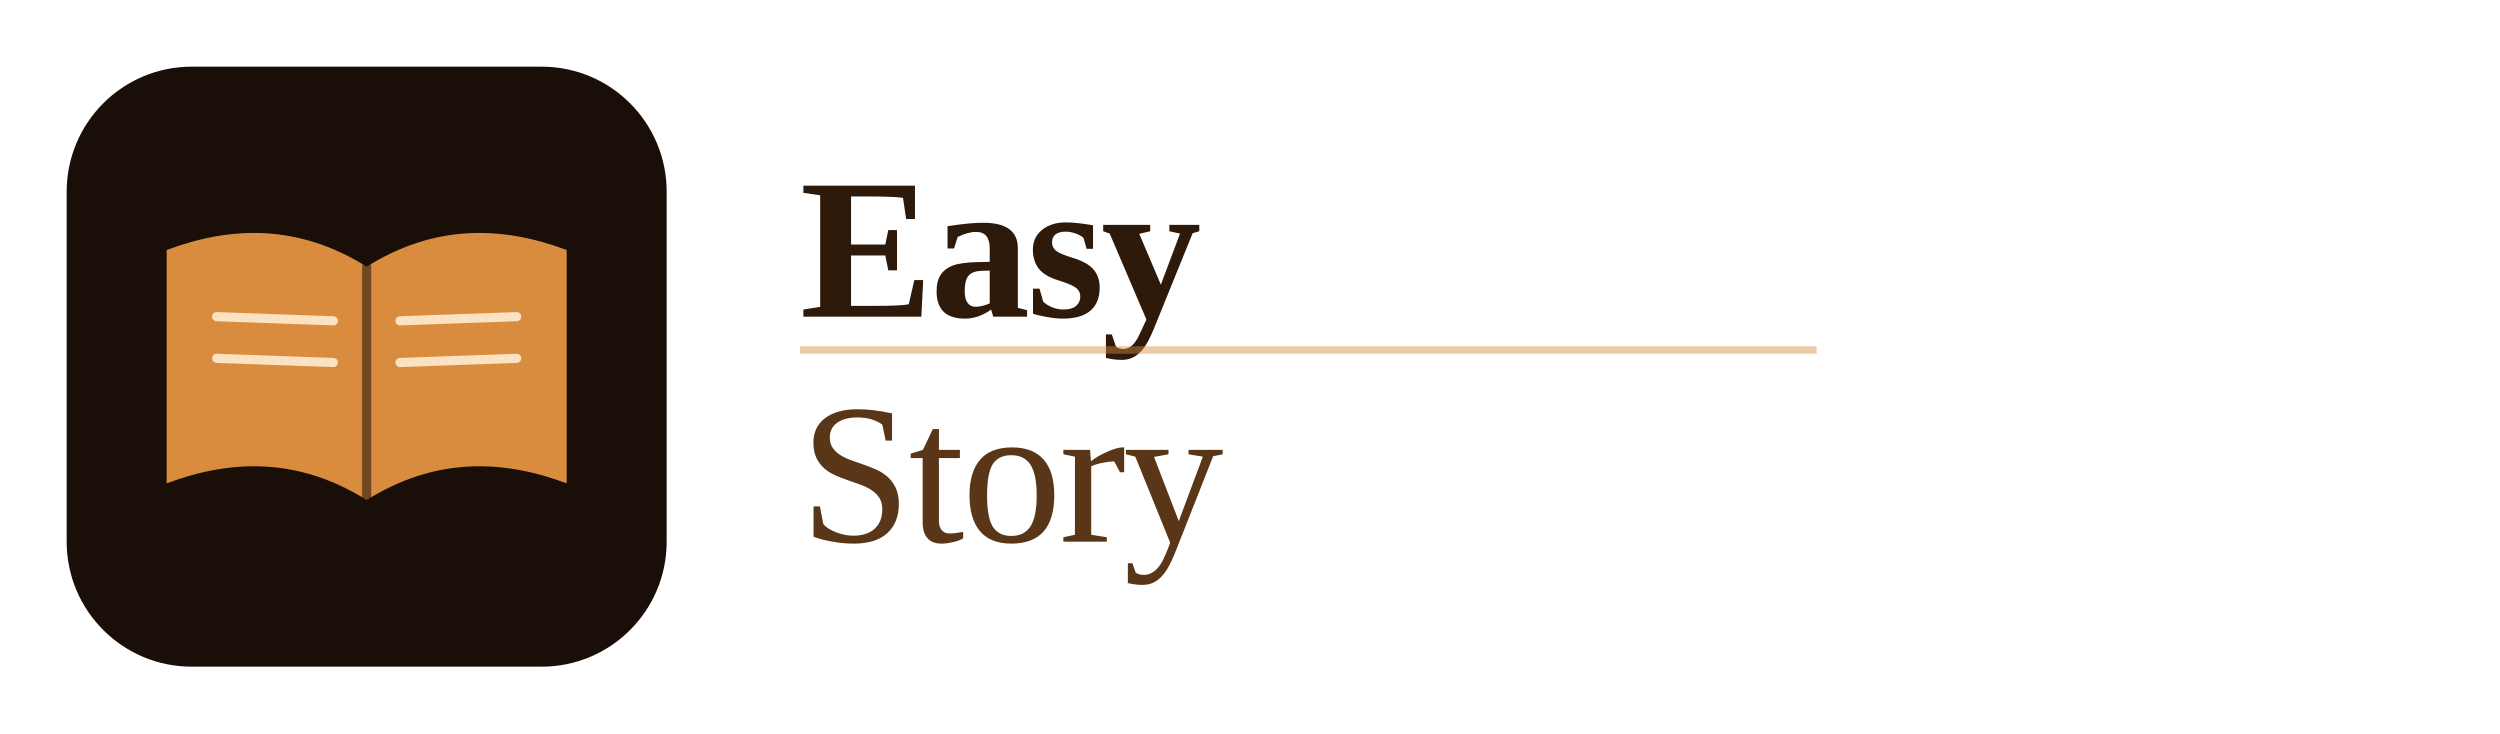
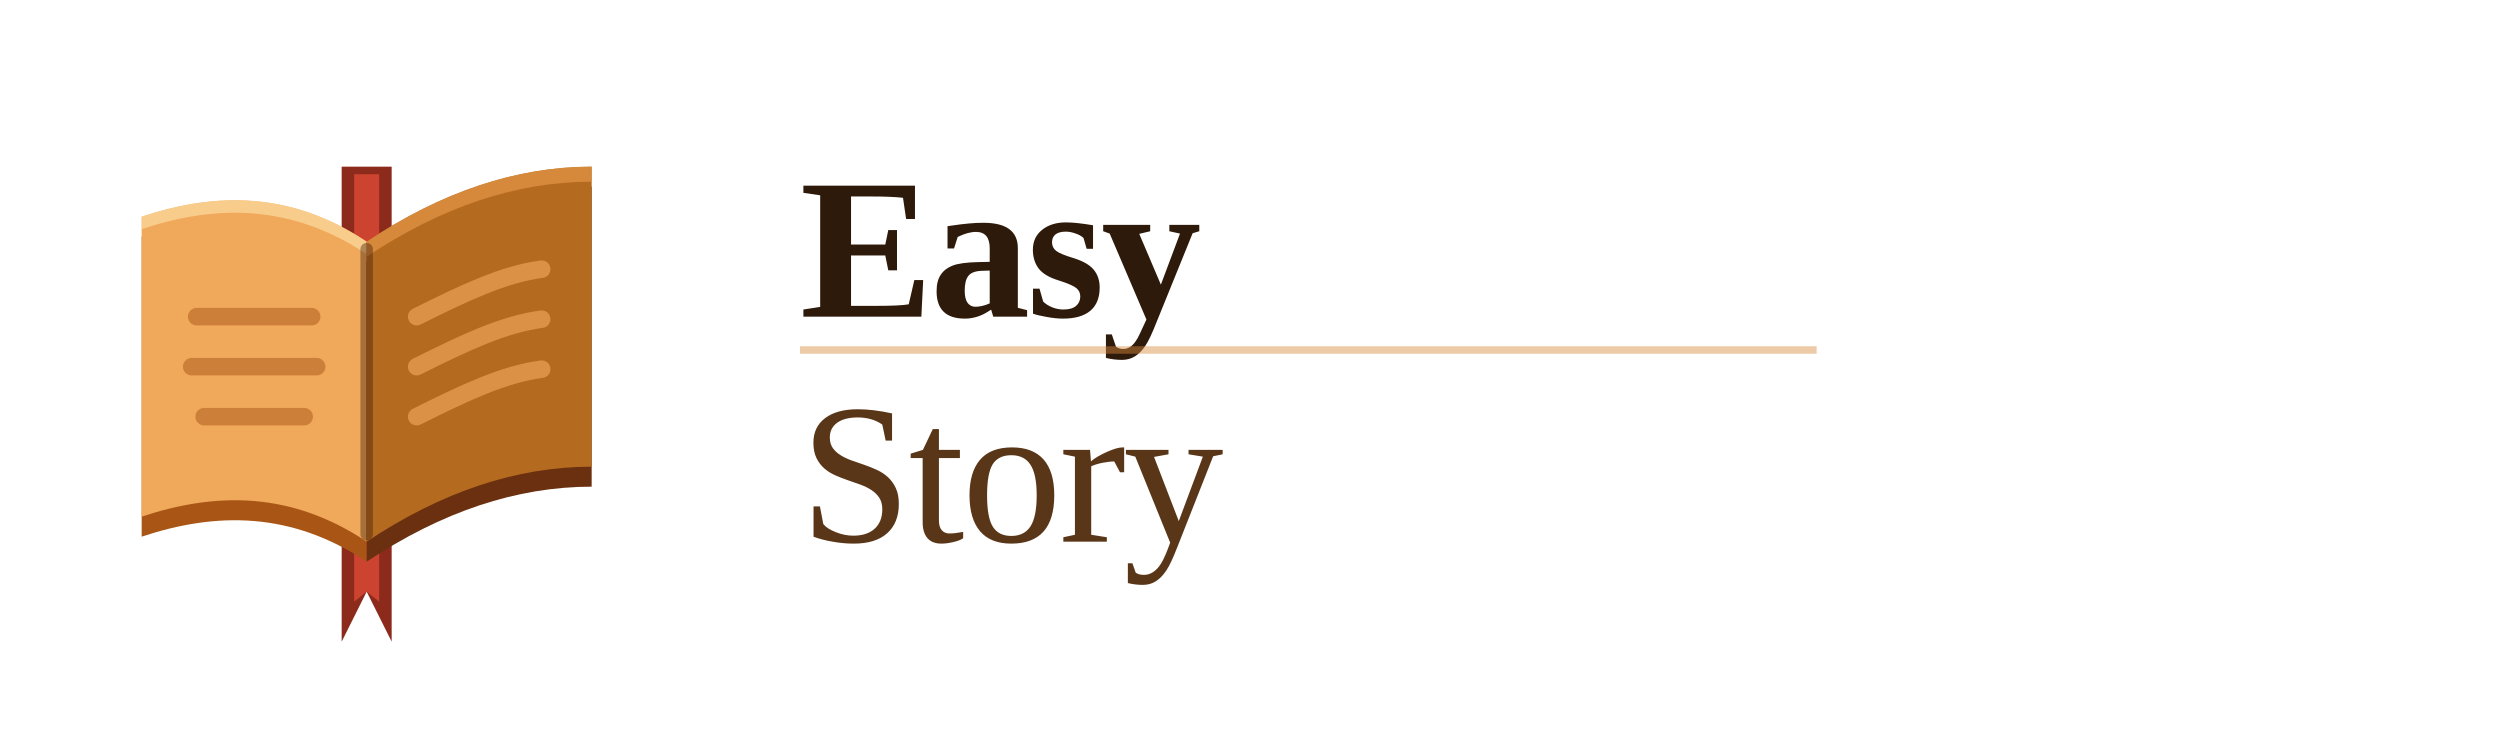
<svg xmlns="http://www.w3.org/2000/svg" viewBox="0 0 300 88" width="300" height="88">
-   <rect x="8" y="8" width="72" height="72" rx="15" fill="#1a0f08" />
-   <path d="M20 30C28 27 36 27 44 32C52 27 60 27 68 30L68 58C60 55 52 55 44 60C36 55 28 55 20 58Z" fill="#d98c3e" />
-   <path d="M26 38L40 38.5M26 43L40 43.5M48 38.5L62 38M48 43.5L62 43" stroke="#fbe2c2" stroke-width="1.1" stroke-linecap="round" fill="none" />
-   <path d="M44 32L44 60" stroke="#1a0f08" stroke-width="1.1" stroke-linecap="round" fill="none" opacity="0.55" />
+   <g transform="translate(8 8) scale(3)">
+     <path d="M11 4L11 23L12 21L13 23L13 4Z" fill="#8c2a1c" />
+     <path d="M11.5 4.3L11.5 21.4L12 21L12.5 21.4L12.5 4.3Z" fill="#cf4530" opacity="0.95" />
+     <path d="M3 6.8C6 5.8 9 5.8 12 7.8L12 19.8C9 17.8 6 17.8 3 18.8Z" fill="#a85515" />
+     <path d="M3 6C6 5 9 5 12 7L12 19C9 17 6 17 3 18Z" fill="#f0a85a" />
+     <path d="M3 6C6 5 9 5 12 7L12 7.5C9 5.5 6 5.5 3 6.5Z" fill="#fbd99c" opacity="0.75" />
+     <path d="M12 7.8C15 5.8 18 4.8 21 4.8L21 16.8C18 16.8 15 17.8 12 19.8Z" fill="#6b3010" />
+     <path d="M12 7C15 5 18 4 21 4L21 16C18 16 15 17 12 19Z" fill="#b56b1f" />
+     <path d="M12 7C15 5 18 4 21 4L21 4.6C18 4.6 15 5.6 12 7.6Z" fill="#d98c3e" opacity="0.9" />
+     <path d="M12 7.3L12 18.7" stroke="#3a1a08" stroke-width="0.5" stroke-linecap="round" opacity="0.4" />
+     <path d="M5.2 10L9.8 10M5 12L10 12M5.5 14L9.5 14" stroke="#a85515" stroke-width="0.7" stroke-linecap="round" opacity="0.5" />
+     <path d="M14 10C16 9 17.5 8.3 19 8.1" stroke="#f0a85a" stroke-width="0.7" stroke-linecap="round" fill="none" opacity="0.65" />
+     <path d="M14 12C16 11 17.5 10.3 19 10.1" stroke="#f0a85a" stroke-width="0.7" stroke-linecap="round" fill="none" opacity="0.65" />
+     <path d="M14 14C16 13 17.5 12.3 19 12.1" stroke="#f0a85a" stroke-width="0.7" stroke-linecap="round" fill="none" opacity="0.65" />
+   </g>
  <text x="96" y="38" font-family="Georgia, 'Times New Roman', serif" font-size="24" font-weight="700" fill="#2e1a0a" letter-spacing="-0.4">Easy</text>
  <text x="96" y="65" font-family="Georgia, 'Times New Roman', serif" font-size="24" font-weight="400" fill="#5a3618" letter-spacing="-0.3">Story</text>
  <line x1="96" y1="42" x2="218" y2="42" stroke="#d98c3e" stroke-width="0.9" opacity="0.45" />
</svg>
